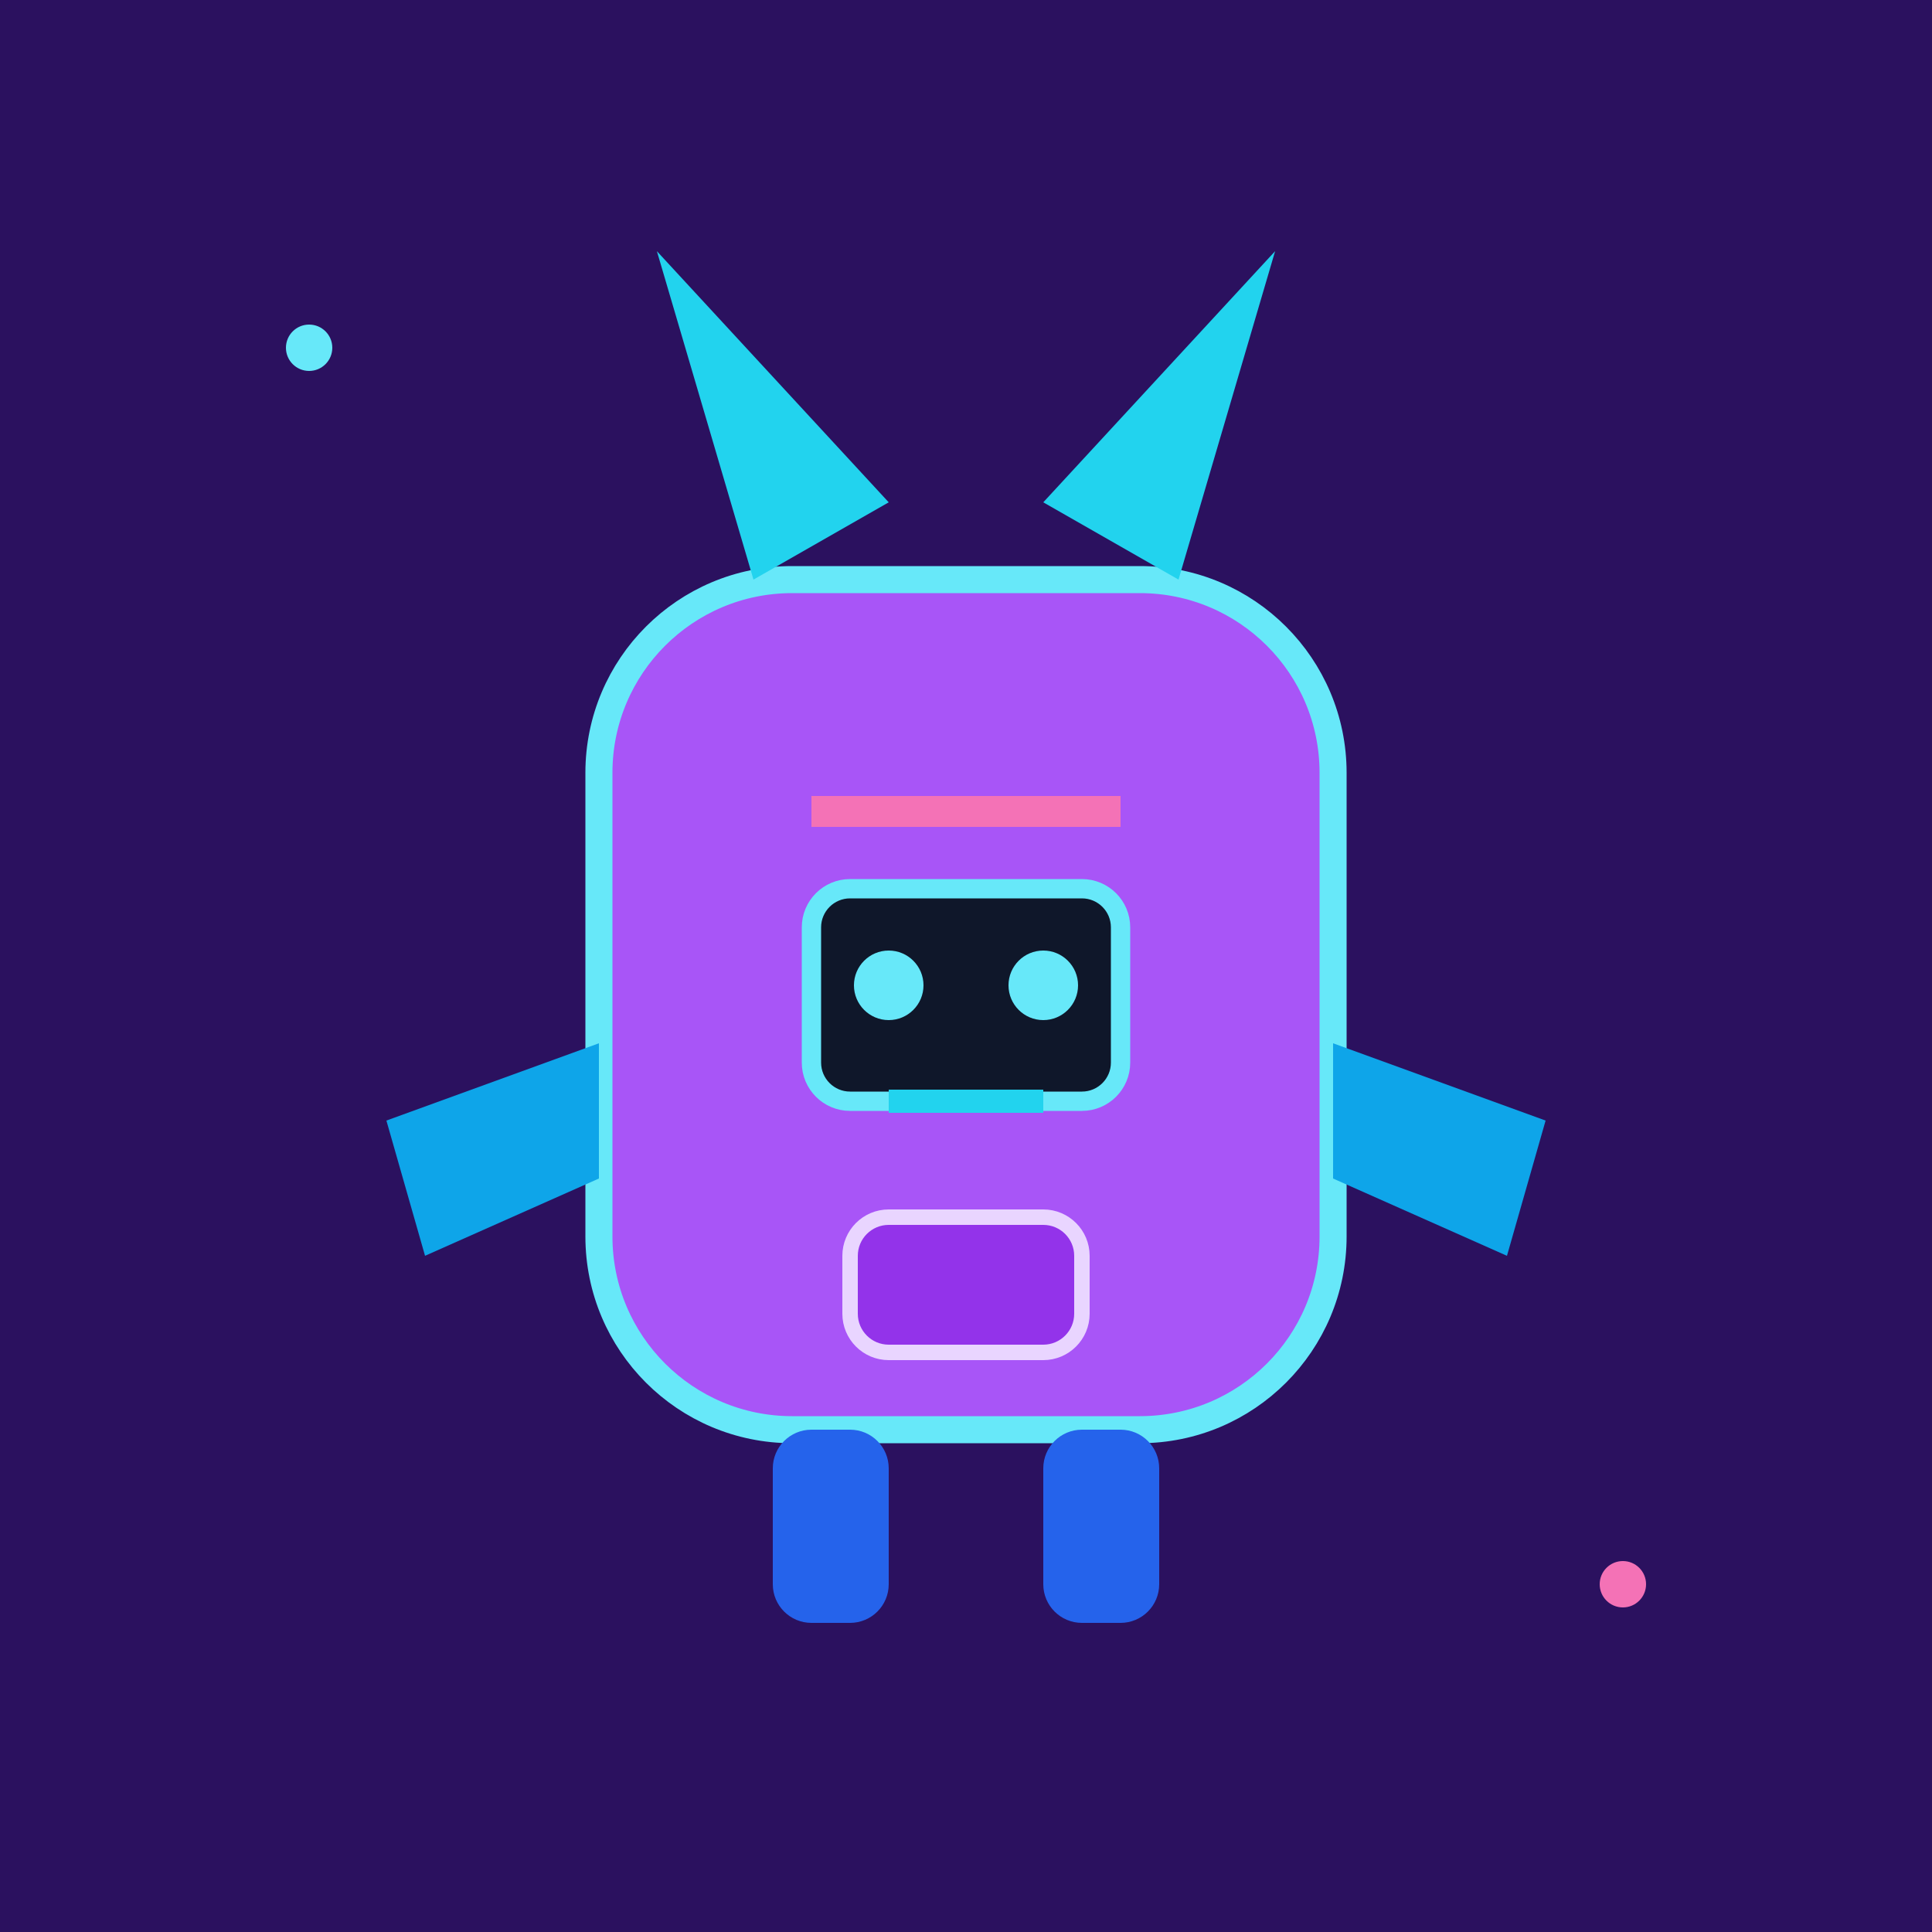
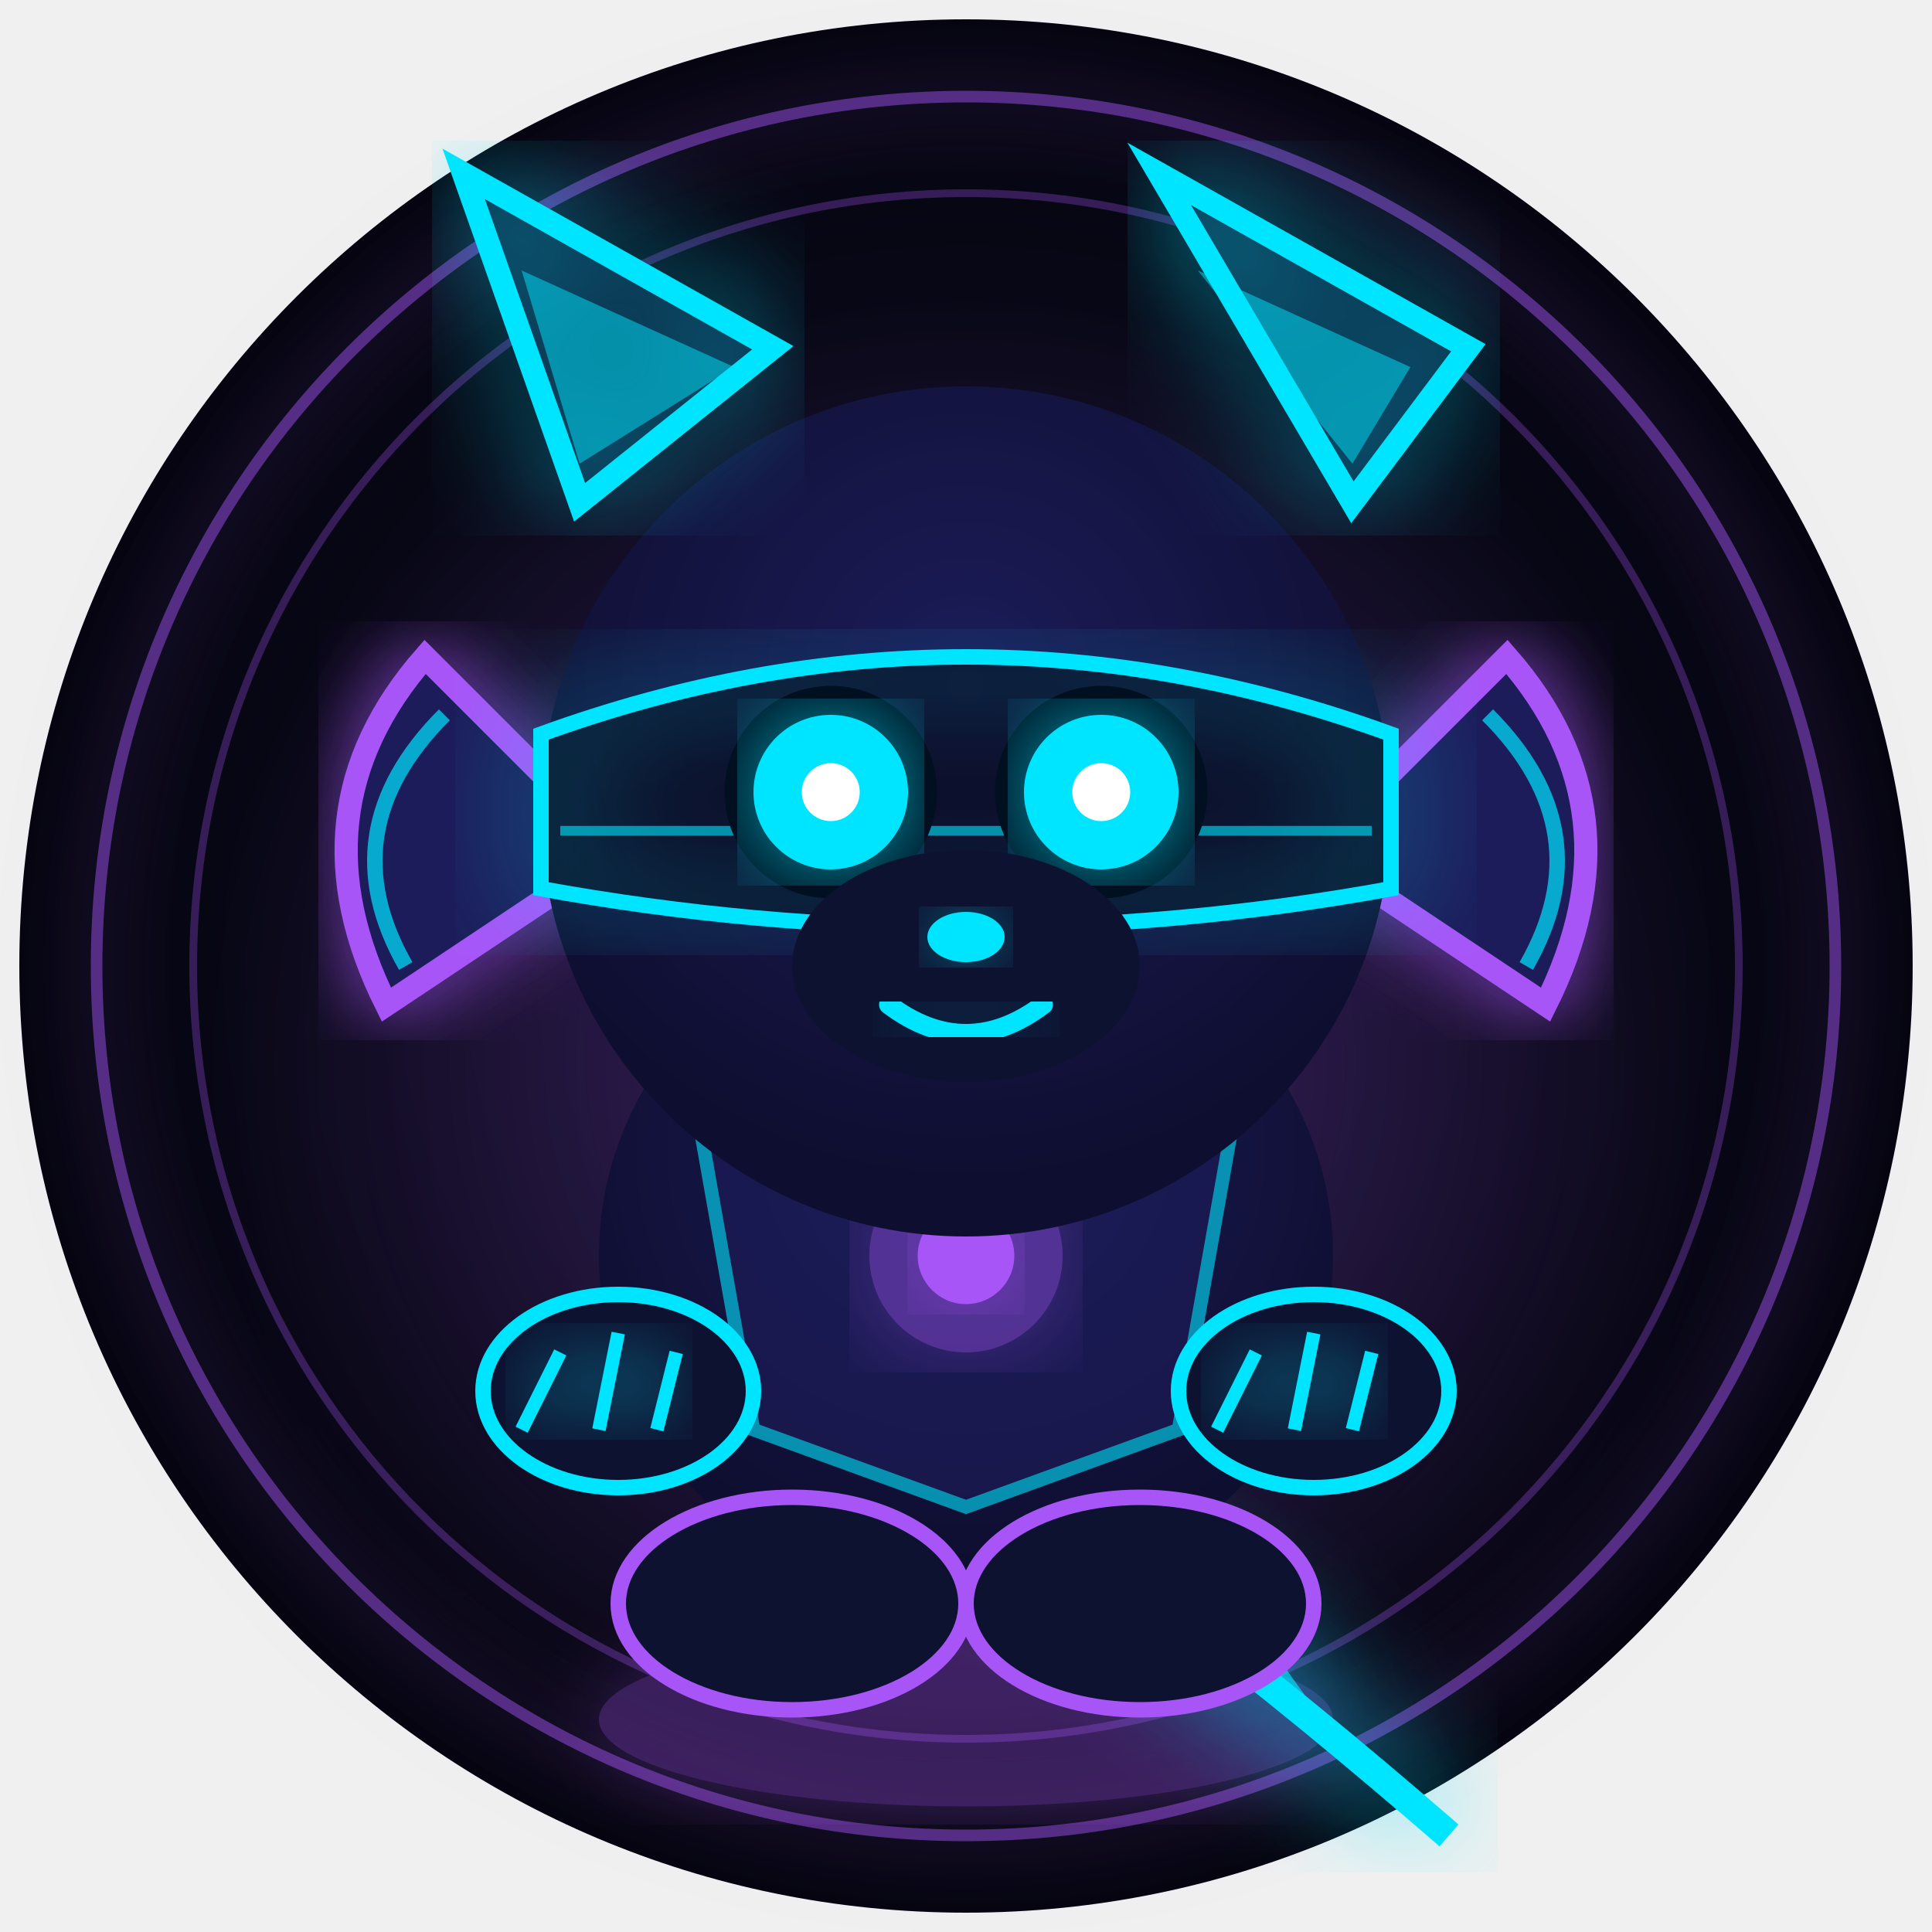
<svg xmlns="http://www.w3.org/2000/svg" viewBox="0 0 100 100">
-   <rect width="100" height="100" fill="#2b115f" />
-   <circle cx="16" cy="18" r="1.2" fill="#67e8f9" />
-   <circle cx="84" cy="82" r="1.2" fill="#f472b6" />
-   <rect x="31" y="30" width="38" height="44" rx="10" fill="#a855f7" stroke="#67e8f9" stroke-width="1.4" />
-   <path d="M39 30 L34 13 L46 26 Z" fill="#22d3ee" />
-   <path d="M61 30 L66 13 L54 26 Z" fill="#22d3ee" />
-   <path d="M31 54 L20 58 L22 65 L31 61 Z" fill="#0ea5e9" />
-   <path d="M69 54 L80 58 L78 65 L69 61 Z" fill="#0ea5e9" />
-   <rect x="40" y="74" width="6" height="10" rx="2" fill="#2563eb" />
-   <rect x="54" y="74" width="6" height="10" rx="2" fill="#2563eb" />
-   <path d="M42 42 H58" stroke="#f472b6" stroke-width="1.6" />
-   <rect x="44" y="63" width="12" height="7" rx="2" fill="#9333ea" stroke="#e9d5ff" stroke-width="0.8" />
-   <rect x="42" y="46" width="16" height="11" rx="2" fill="#0f172a" stroke="#67e8f9" />
-   <circle cx="46" cy="51" r="1.8" fill="#67e8f9" />
-   <circle cx="54" cy="51" r="1.8" fill="#67e8f9" />
-   <path d="M46 57 H54" stroke="#22d3ee" stroke-width="1.2" />
+   <defs>
+     <radialGradient id="bg" cx="50%" cy="50%" r="50%">
+       <stop offset="0%" stop-color="#12102a" />
+       <stop offset="100%" stop-color="#04040e" />
+     </radialGradient>
+     <radialGradient id="body" cx="50%" cy="35%" r="60%">
+       <stop offset="0%" stop-color="#1c1c5a" />
+       <stop offset="100%" stop-color="#0e0e30" />
+     </radialGradient>
+     <radialGradient id="aura" cx="50%" cy="50%" r="50%">
+       <stop offset="0%" stop-color="#a855f7" stop-opacity="0.3" />
+       <stop offset="100%" stop-color="#a855f7" stop-opacity="0" />
+     </radialGradient>
+     <filter id="cyan-glow">
+       <feGaussianBlur stdDeviation="3" result="blur" />
+       <feMerge>
+         <feMergeNode in="blur" />
+         <feMergeNode in="SourceGraphic" />
+       </feMerge>
+     </filter>
+     <filter id="purple-glow">
+       <feGaussianBlur stdDeviation="3" result="blur" />
+       <feMerge>
+         <feMergeNode in="blur" />
+         <feMergeNode in="SourceGraphic" />
+       </feMerge>
+     </filter>
+     <filter id="softglow">
+       <feGaussianBlur stdDeviation="2" result="blur" />
+       <feMerge>
+         <feMergeNode in="blur" />
+         <feMergeNode in="SourceGraphic" />
+       </feMerge>
+     </filter>
+   </defs>
+   <circle cx="50" cy="50" r="49" fill="url(#bg)" />
+   <circle cx="50" cy="55" r="40" fill="url(#aura)" />
+   <circle cx="50" cy="50" r="45" fill="none" stroke="#a855f7" stroke-width="0.6" opacity="0.5" filter="url(#softglow)" />
+   <circle cx="50" cy="50" r="40" fill="none" stroke="#a855f7" stroke-width="0.4" opacity="0.3" />
+   <ellipse cx="50" cy="89" rx="19" ry="4.5" fill="#a855f7" opacity="0.3" filter="url(#softglow)" />
+   <path d="M50 76 Q60 82 75 95 Q70 92 65 84 Q60 82 55 78" fill="#00e5ff" opacity="0.7" filter="url(#cyan-glow)" />
+   <path d="M50 76 Q60 82 75 95" stroke="#00e5ff" stroke-width="1.5" fill="none" filter="url(#cyan-glow)" />
+   <path d="M20 52 Q15 42 22 34 L32 44 Z" fill="#1c1c5a" stroke="#a855f7" stroke-width="1.2" filter="url(#softglow)" />
+   <path d="M80 52 Q85 42 78 34 L68 44 Z" fill="#1c1c5a" stroke="#a855f7" stroke-width="1.2" filter="url(#softglow)" />
+   <path d="M21 50 Q17 43 23 37" stroke="#00e5ff" stroke-width="0.8" fill="none" opacity="0.7" />
+   <path d="M79 50 Q83 43 77 37" stroke="#00e5ff" stroke-width="0.8" fill="none" opacity="0.7" />
+   <ellipse cx="50" cy="65" rx="19" ry="18" fill="url(#body)" />
+   <path d="M36 57 L50 53 L64 57 L61 74 L50 78 L39 74 Z" fill="#1c1c5a" stroke="#00e5ff" stroke-width="0.7" opacity="0.6" />
+   <circle cx="50" cy="65" r="5" fill="#a855f7" opacity="0.4" filter="url(#purple-glow)" />
+   <circle cx="50" cy="65" r="2.5" fill="#a855f7" filter="url(#purple-glow)" />
+   <circle cx="50" cy="42" r="22" fill="url(#body)" />
+   <path d="M28 38 Q50 30 72 38 L72 46 Q50 50 28 46 Z" fill="#0a0a20" opacity="0.8" />
+   <path d="M28 38 Q50 30 72 38 L72 46 Q50 50 28 46 Z" fill="none" stroke="#00e5ff" stroke-width="0.8" filter="url(#cyan-glow)" />
+   <line x1="29" y1="43" x2="71" y2="43" stroke="#00e5ff" stroke-width="0.5" opacity="0.6" />
+   <circle cx="43" cy="41" r="5.5" fill="#001020" />
+   <circle cx="57" cy="41" r="5.5" fill="#001020" />
+   <circle cx="43" cy="41" r="4" fill="#00e5ff" filter="url(#cyan-glow)" />
+   <circle cx="57" cy="41" r="4" fill="#00e5ff" filter="url(#cyan-glow)" />
+   <circle cx="43" cy="41" r="1.5" fill="white" />
+   <circle cx="57" cy="41" r="1.5" fill="white" />
+   <polygon points="30,26 24,9 40,18" fill="#0d1a35" />
+   <polygon points="30,26 24,9 40,18" fill="none" stroke="#00e5ff" stroke-width="1.2" filter="url(#cyan-glow)" />
+   <polygon points="30,24 27,14 38,19" fill="#00e5ff" opacity="0.5" />
+   <polygon points="70,26 60,9 76,18" fill="#0d1a35" />
+   <polygon points="70,26 60,9 76,18" fill="none" stroke="#00e5ff" stroke-width="1.2" filter="url(#cyan-glow)" />
+   <polygon points="70,24 62,14 73,19" fill="#00e5ff" opacity="0.5" />
+   <ellipse cx="50" cy="50" rx="9" ry="6" fill="#0d1230" />
+   <ellipse cx="50" cy="48.5" rx="2" ry="1.3" fill="#00e5ff" filter="url(#softglow)" />
+   <path d="M46 52 Q50 55 54 52" stroke="#00e5ff" stroke-width="1" fill="none" stroke-linecap="round" filter="url(#softglow)" />
+   <ellipse cx="32" cy="72" rx="7" ry="5" fill="#0d1230" stroke="#00e5ff" stroke-width="0.8" />
+   <ellipse cx="68" cy="72" rx="7" ry="5" fill="#0d1230" stroke="#00e5ff" stroke-width="0.8" />
+   <path d="M29 70 L27 74 M32 69 L31 74 M35 70 L34 74" stroke="#00e5ff" stroke-width="0.7" filter="url(#softglow)" />
+   <path d="M65 70 L63 74 M68 69 L67 74 M71 70 L70 74" stroke="#00e5ff" stroke-width="0.7" filter="url(#softglow)" />
+   <ellipse cx="41" cy="83" rx="9" ry="5.5" fill="#0d1230" stroke="#a855f7" stroke-width="0.8" />
+   <ellipse cx="59" cy="83" rx="9" ry="5.5" fill="#0d1230" stroke="#a855f7" stroke-width="0.8" />
</svg>
